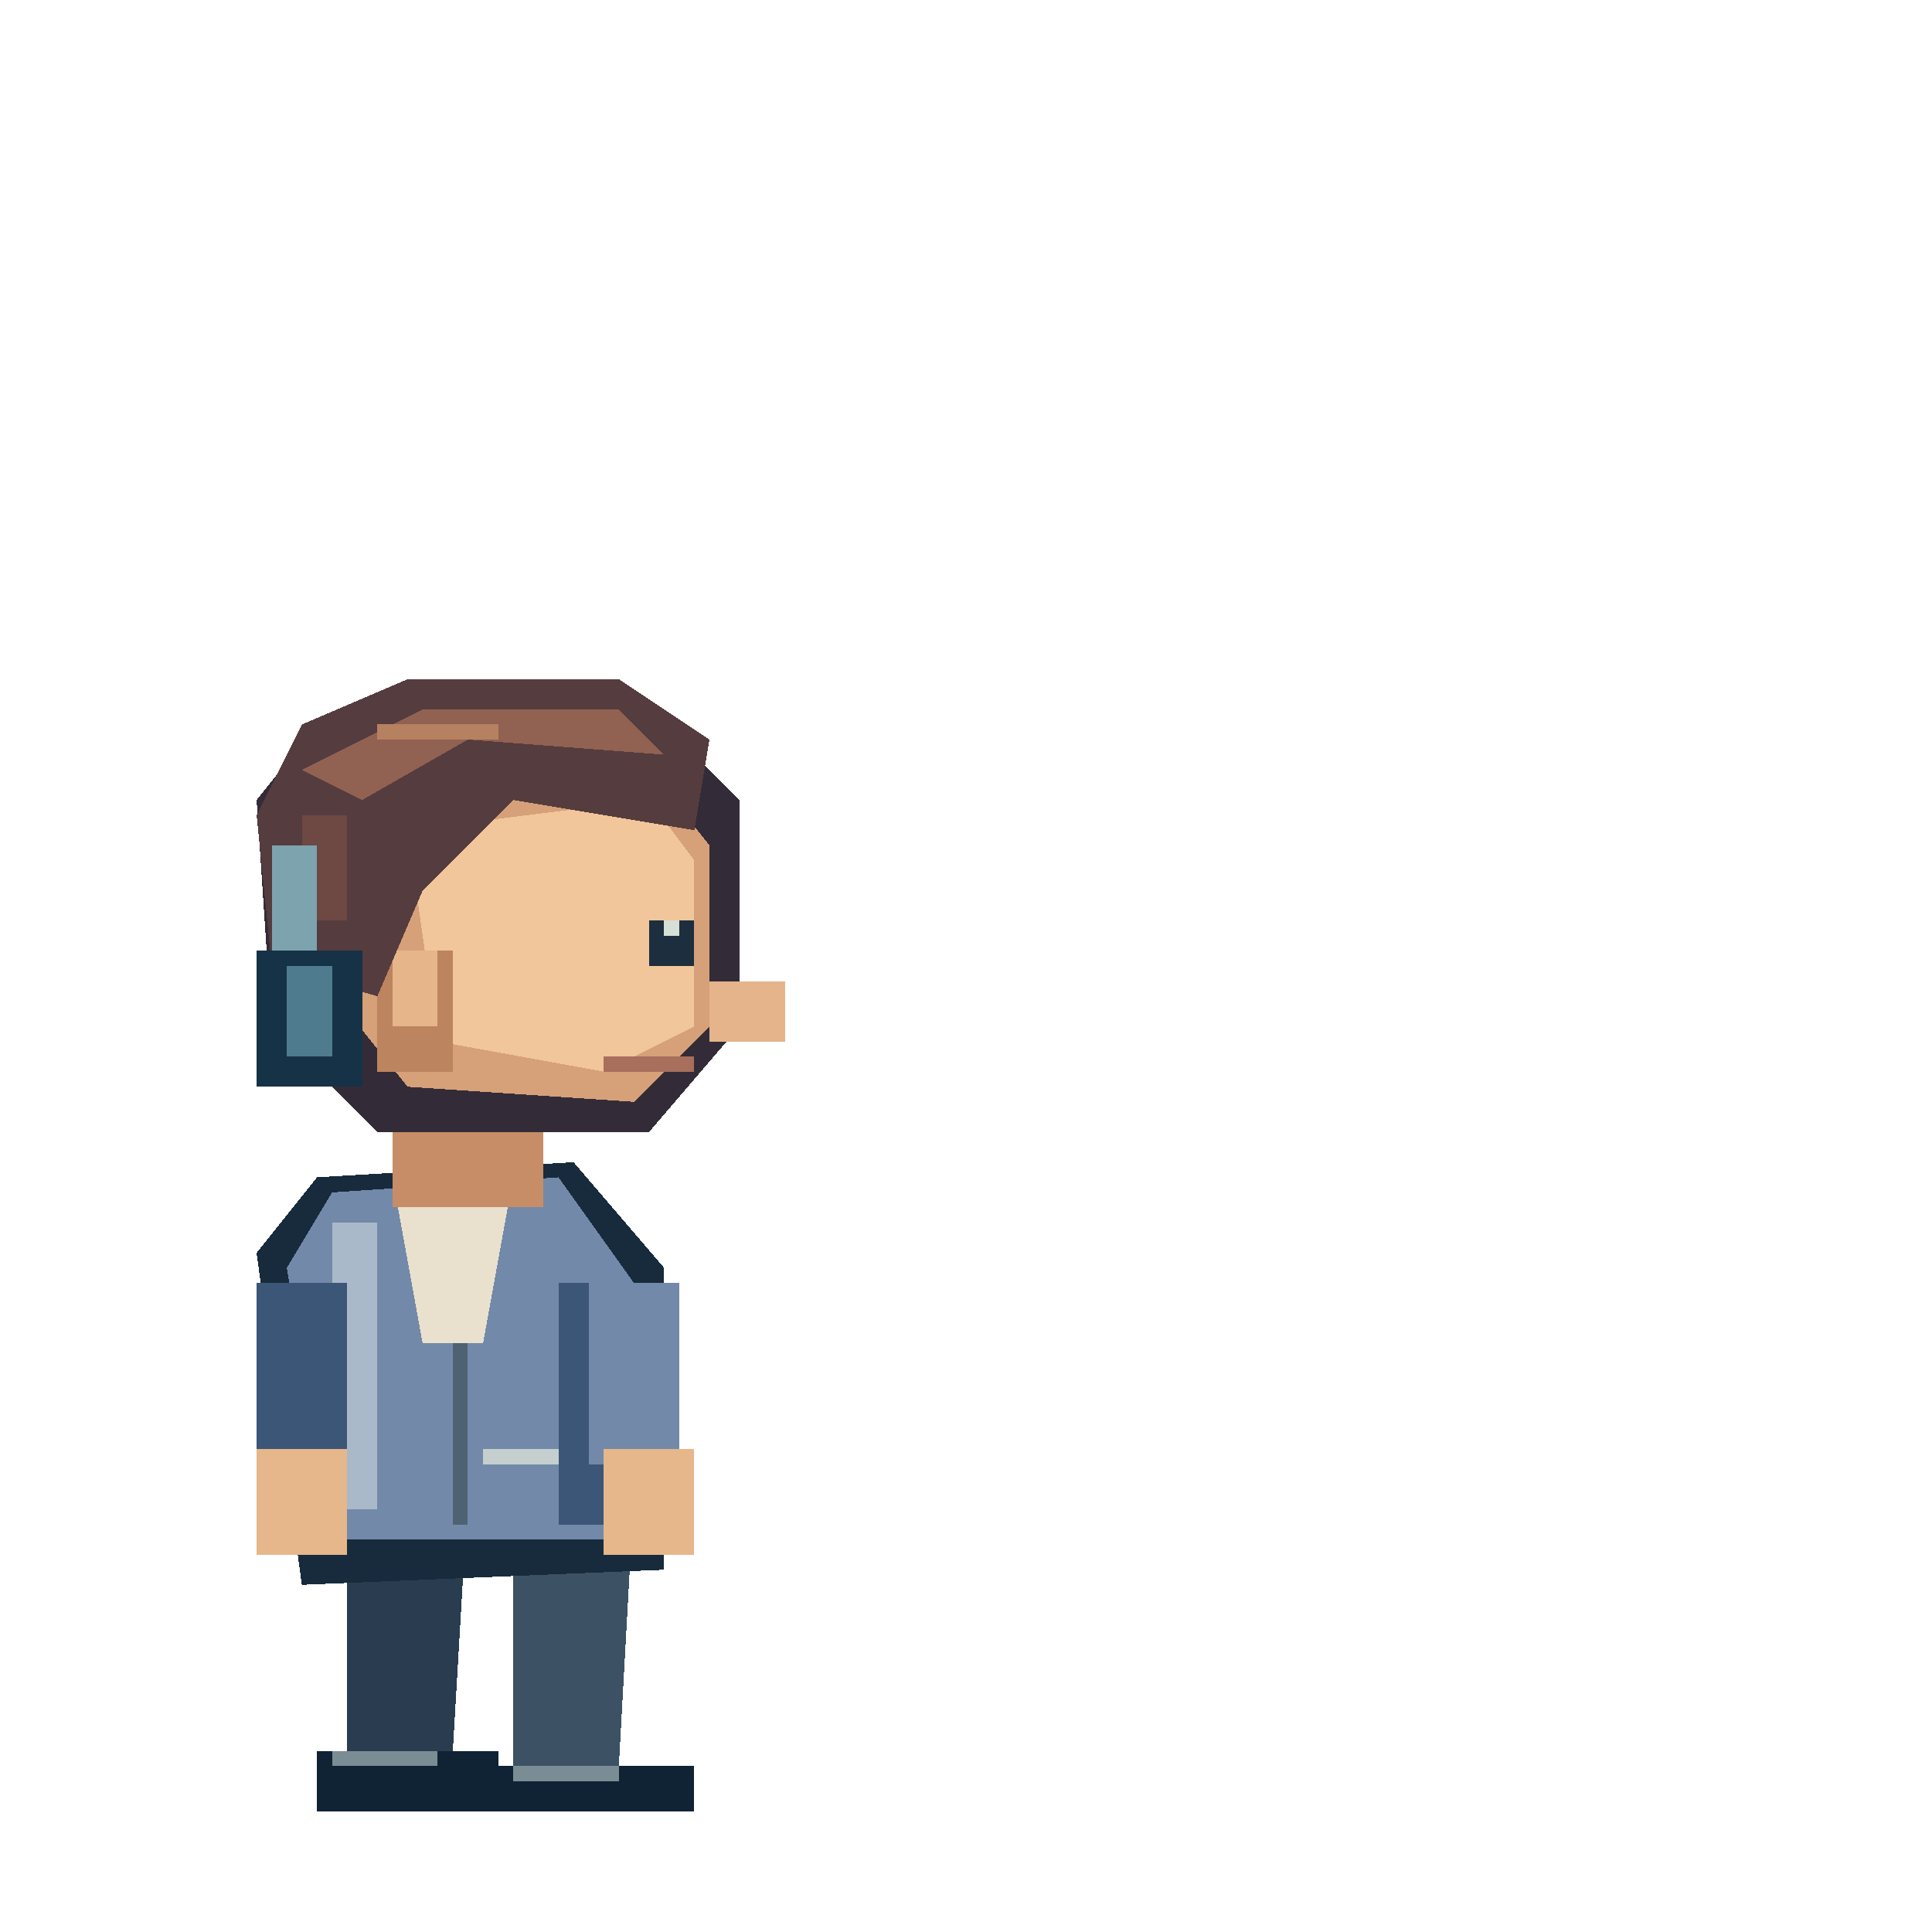
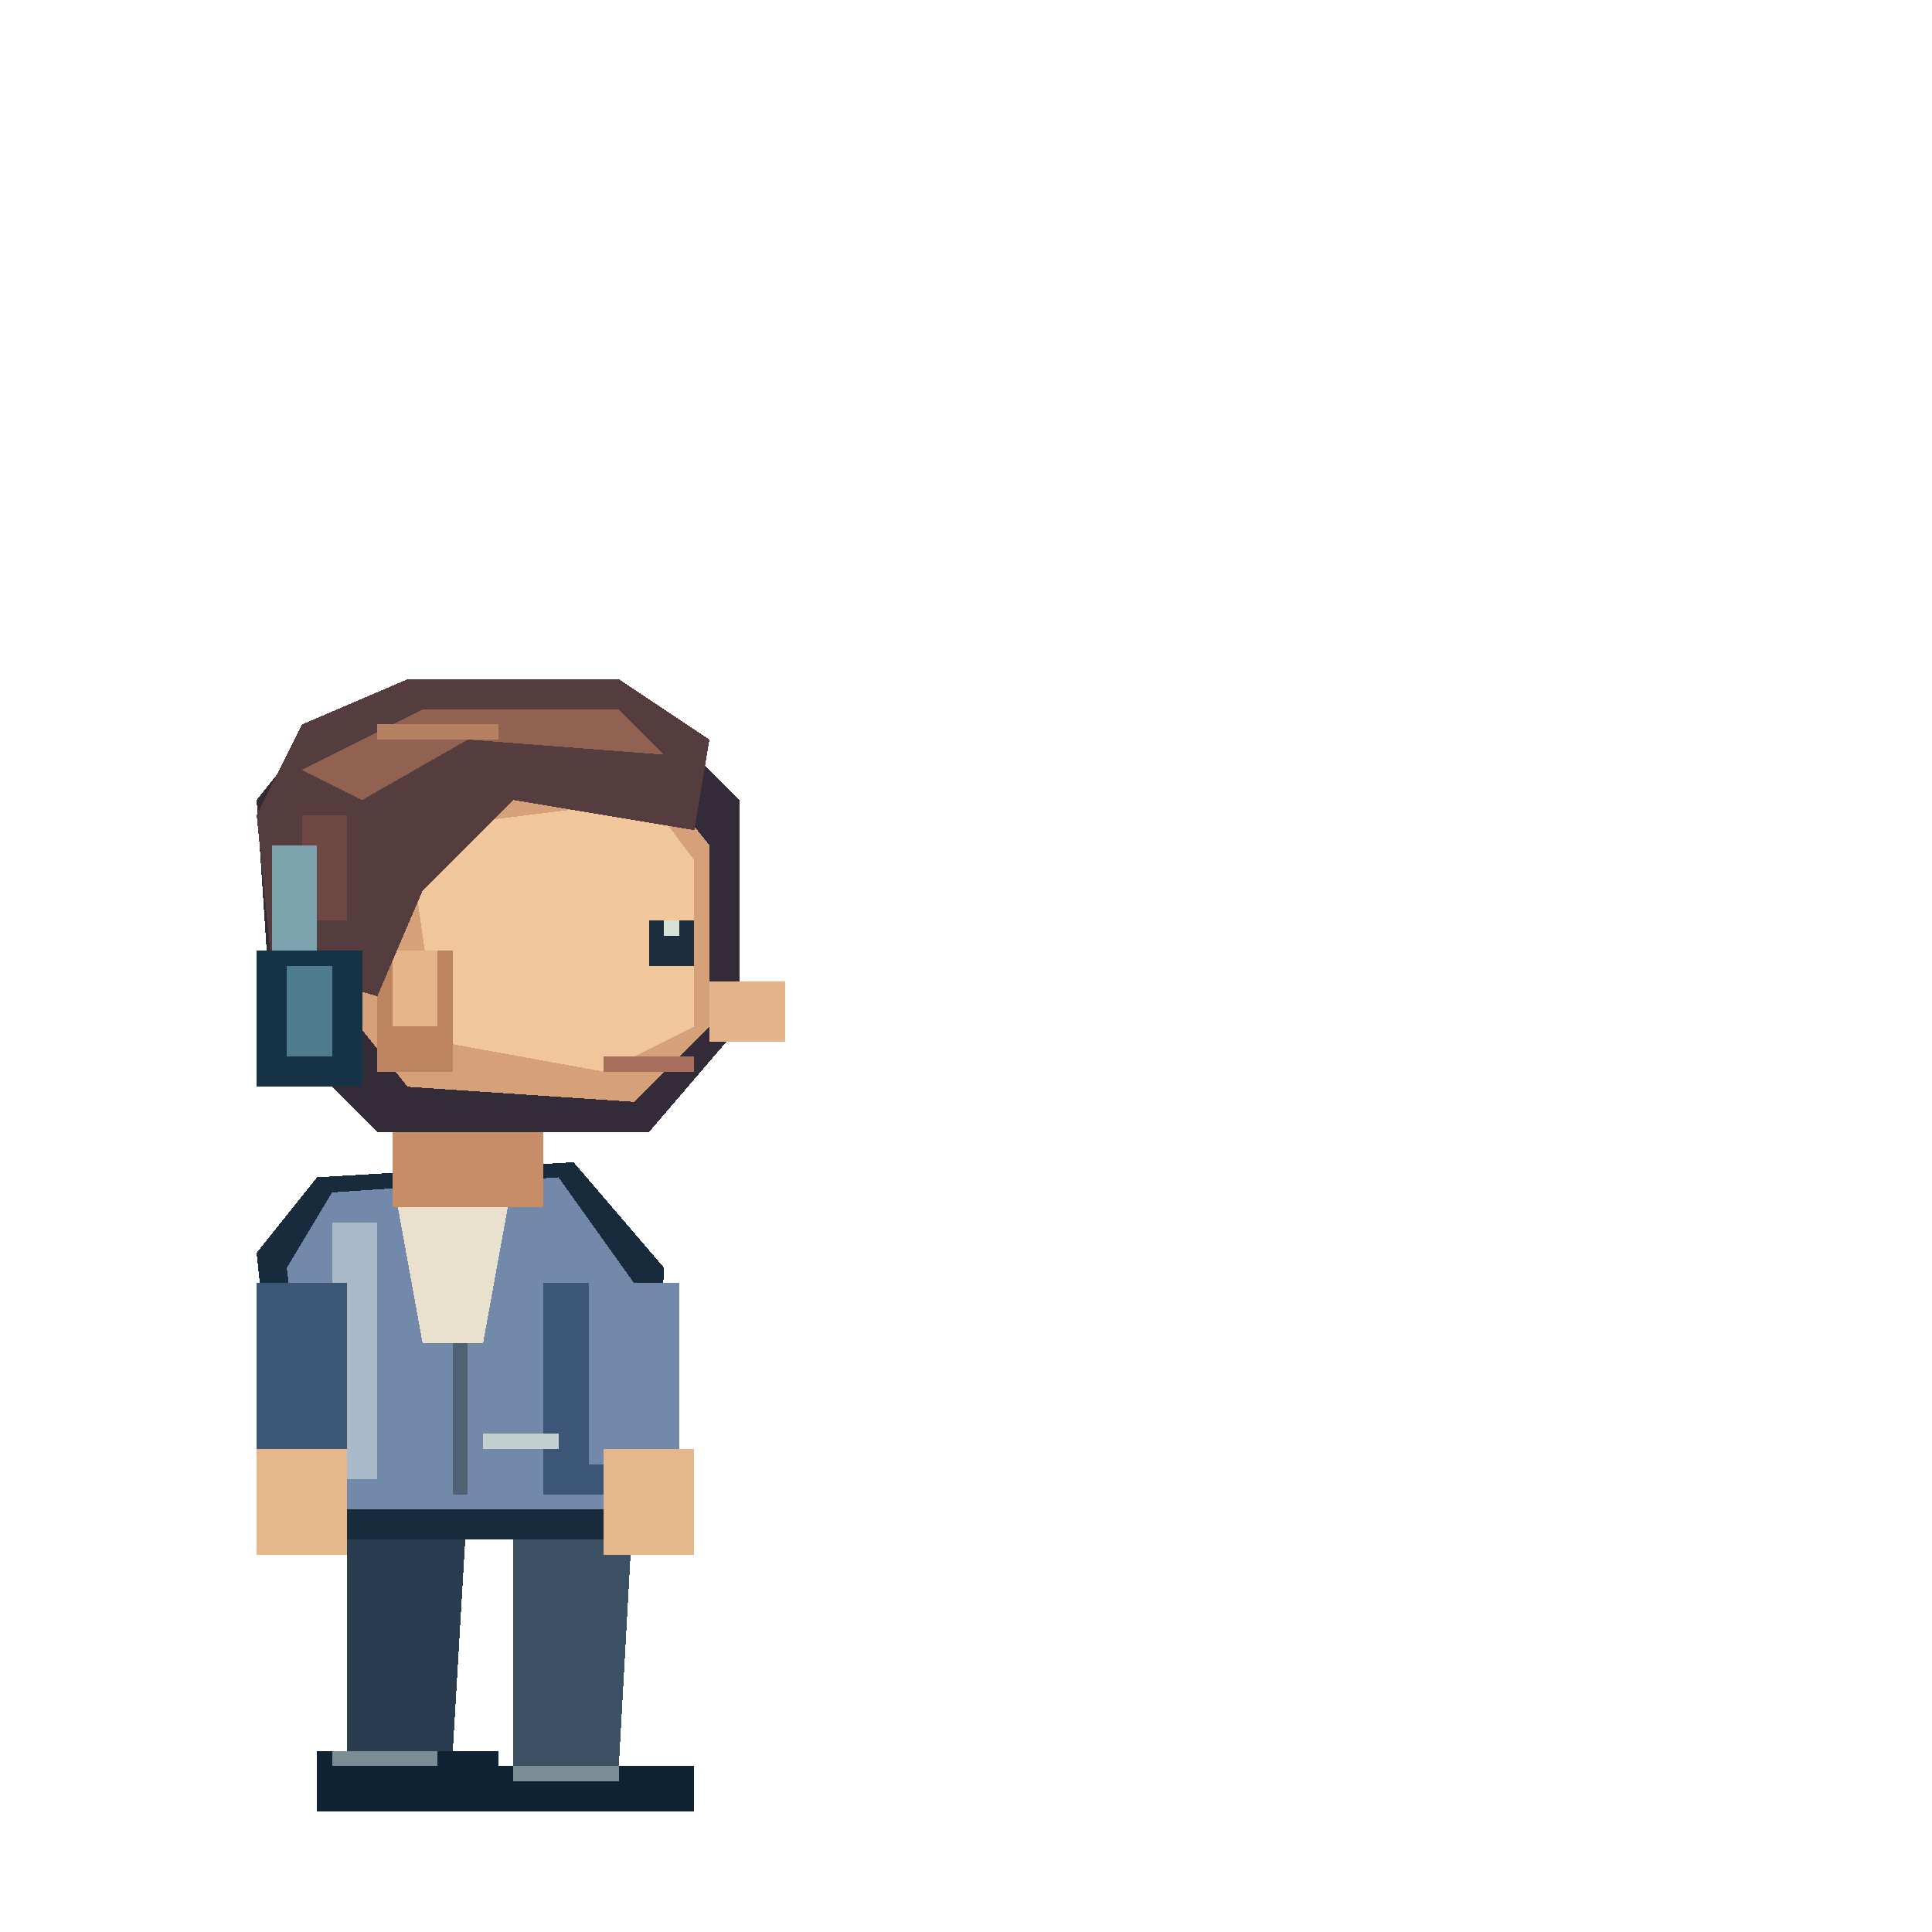
<svg xmlns="http://www.w3.org/2000/svg" width="128" height="128" viewBox="0 0 128 128" shape-rendering="crispEdges">
  <polygon points="23,99 31,99 30,116 23,116" fill="#293c50" />
  <polygon points="34,99 42,99 41,117 34,117" fill="#3c5163" />
  <rect x="21" y="116" width="12" height="4" fill="#102334" />
  <rect x="33" y="117" width="13" height="3" fill="#102334" />
  <rect x="22" y="116" width="7" height="1" fill="#7b8d94" />
  <rect x="34" y="117" width="7" height="1" fill="#7b8d94" />
-   <polygon points="21,78 38,77 44,84 44,104 20,105 17,83" fill="#172b3d" />
-   <polygon points="22,79 37,78 42,85 41,102 22,102 19,84" fill="#7389a9" />
-   <rect x="22" y="81" width="3" height="19" fill="#a9b9c9" />
-   <rect x="37" y="85" width="4" height="16" fill="#3c5678" />
+   <polygon points="21,78 38,77 44,84 43,102 19,102 17,83" fill="#172b3d" />
+   <polygon points="22,79 37,78 42,85 40,100 21,100 19,84" fill="#7389a9" />
+   <rect x="22" y="81" width="3" height="17" fill="#a9b9c9" />
+   <rect x="36" y="85" width="4" height="14" fill="#3c5678" />
  <polygon points="26,78 34,78 32,89 28,89" fill="#e9e1cd" />
-   <rect x="30" y="89" width="1" height="12" fill="#4e6274" />
-   <rect x="32" y="96" width="5" height="1" fill="#c5cfce" />
+   <rect x="30" y="89" width="1" height="10" fill="#4e6274" />
+   <rect x="32" y="95" width="5" height="1" fill="#c5cfce" />
  <rect x="26" y="72" width="10" height="8" fill="#c68d67" />
  <polygon points="17,53 21,48 43,47 49,53 49,68 43,75 25,75 18,68" fill="#332c38" />
  <polygon points="23,53 43,51 47,56 47,68 42,73 27,72 23,67" fill="#d6a078" />
  <polygon points="27,55 43,53 46,57 46,68 40,71 29,69" fill="#f0c69a" />
  <rect x="43" y="61" width="3" height="3" fill="#1d2e3e" />
  <rect x="44" y="61" width="1" height="1" fill="#d7e0d4" />
  <rect x="47" y="65" width="5" height="4" fill="#e5b48a" />
  <rect x="40" y="70" width="6" height="1" fill="#a76f5c" />
  <rect x="25" y="63" width="5" height="8" fill="#bc845f" />
  <rect x="26" y="63" width="3" height="5" fill="#e6b68a" />
  <polygon points="17,54 20,48 27,45 41,45 47,49 46,55 34,53 28,59 25,66 18,64" fill="#553c3e" />
  <polygon points="20,51 28,47 41,47 44,50 31,49 24,53" fill="#916151" />
  <rect x="20" y="54" width="3" height="7" fill="#6e4843" />
  <rect x="25" y="48" width="8" height="1" fill="#b68160" />
  <rect x="18" y="56" width="3" height="12" fill="#7da3af" />
  <rect x="17" y="63" width="7" height="9" fill="#153247" />
  <rect x="19" y="64" width="3" height="6" fill="#4f7b8e" />
  <rect x="17" y="85" width="6" height="12" fill="#3c5678" />
  <rect x="17" y="96" width="6" height="7" fill="#e5b78b" />
  <rect x="39" y="85" width="6" height="12" fill="#7389a9" />
  <rect x="40" y="96" width="6" height="7" fill="#e5b78b" />
</svg>
